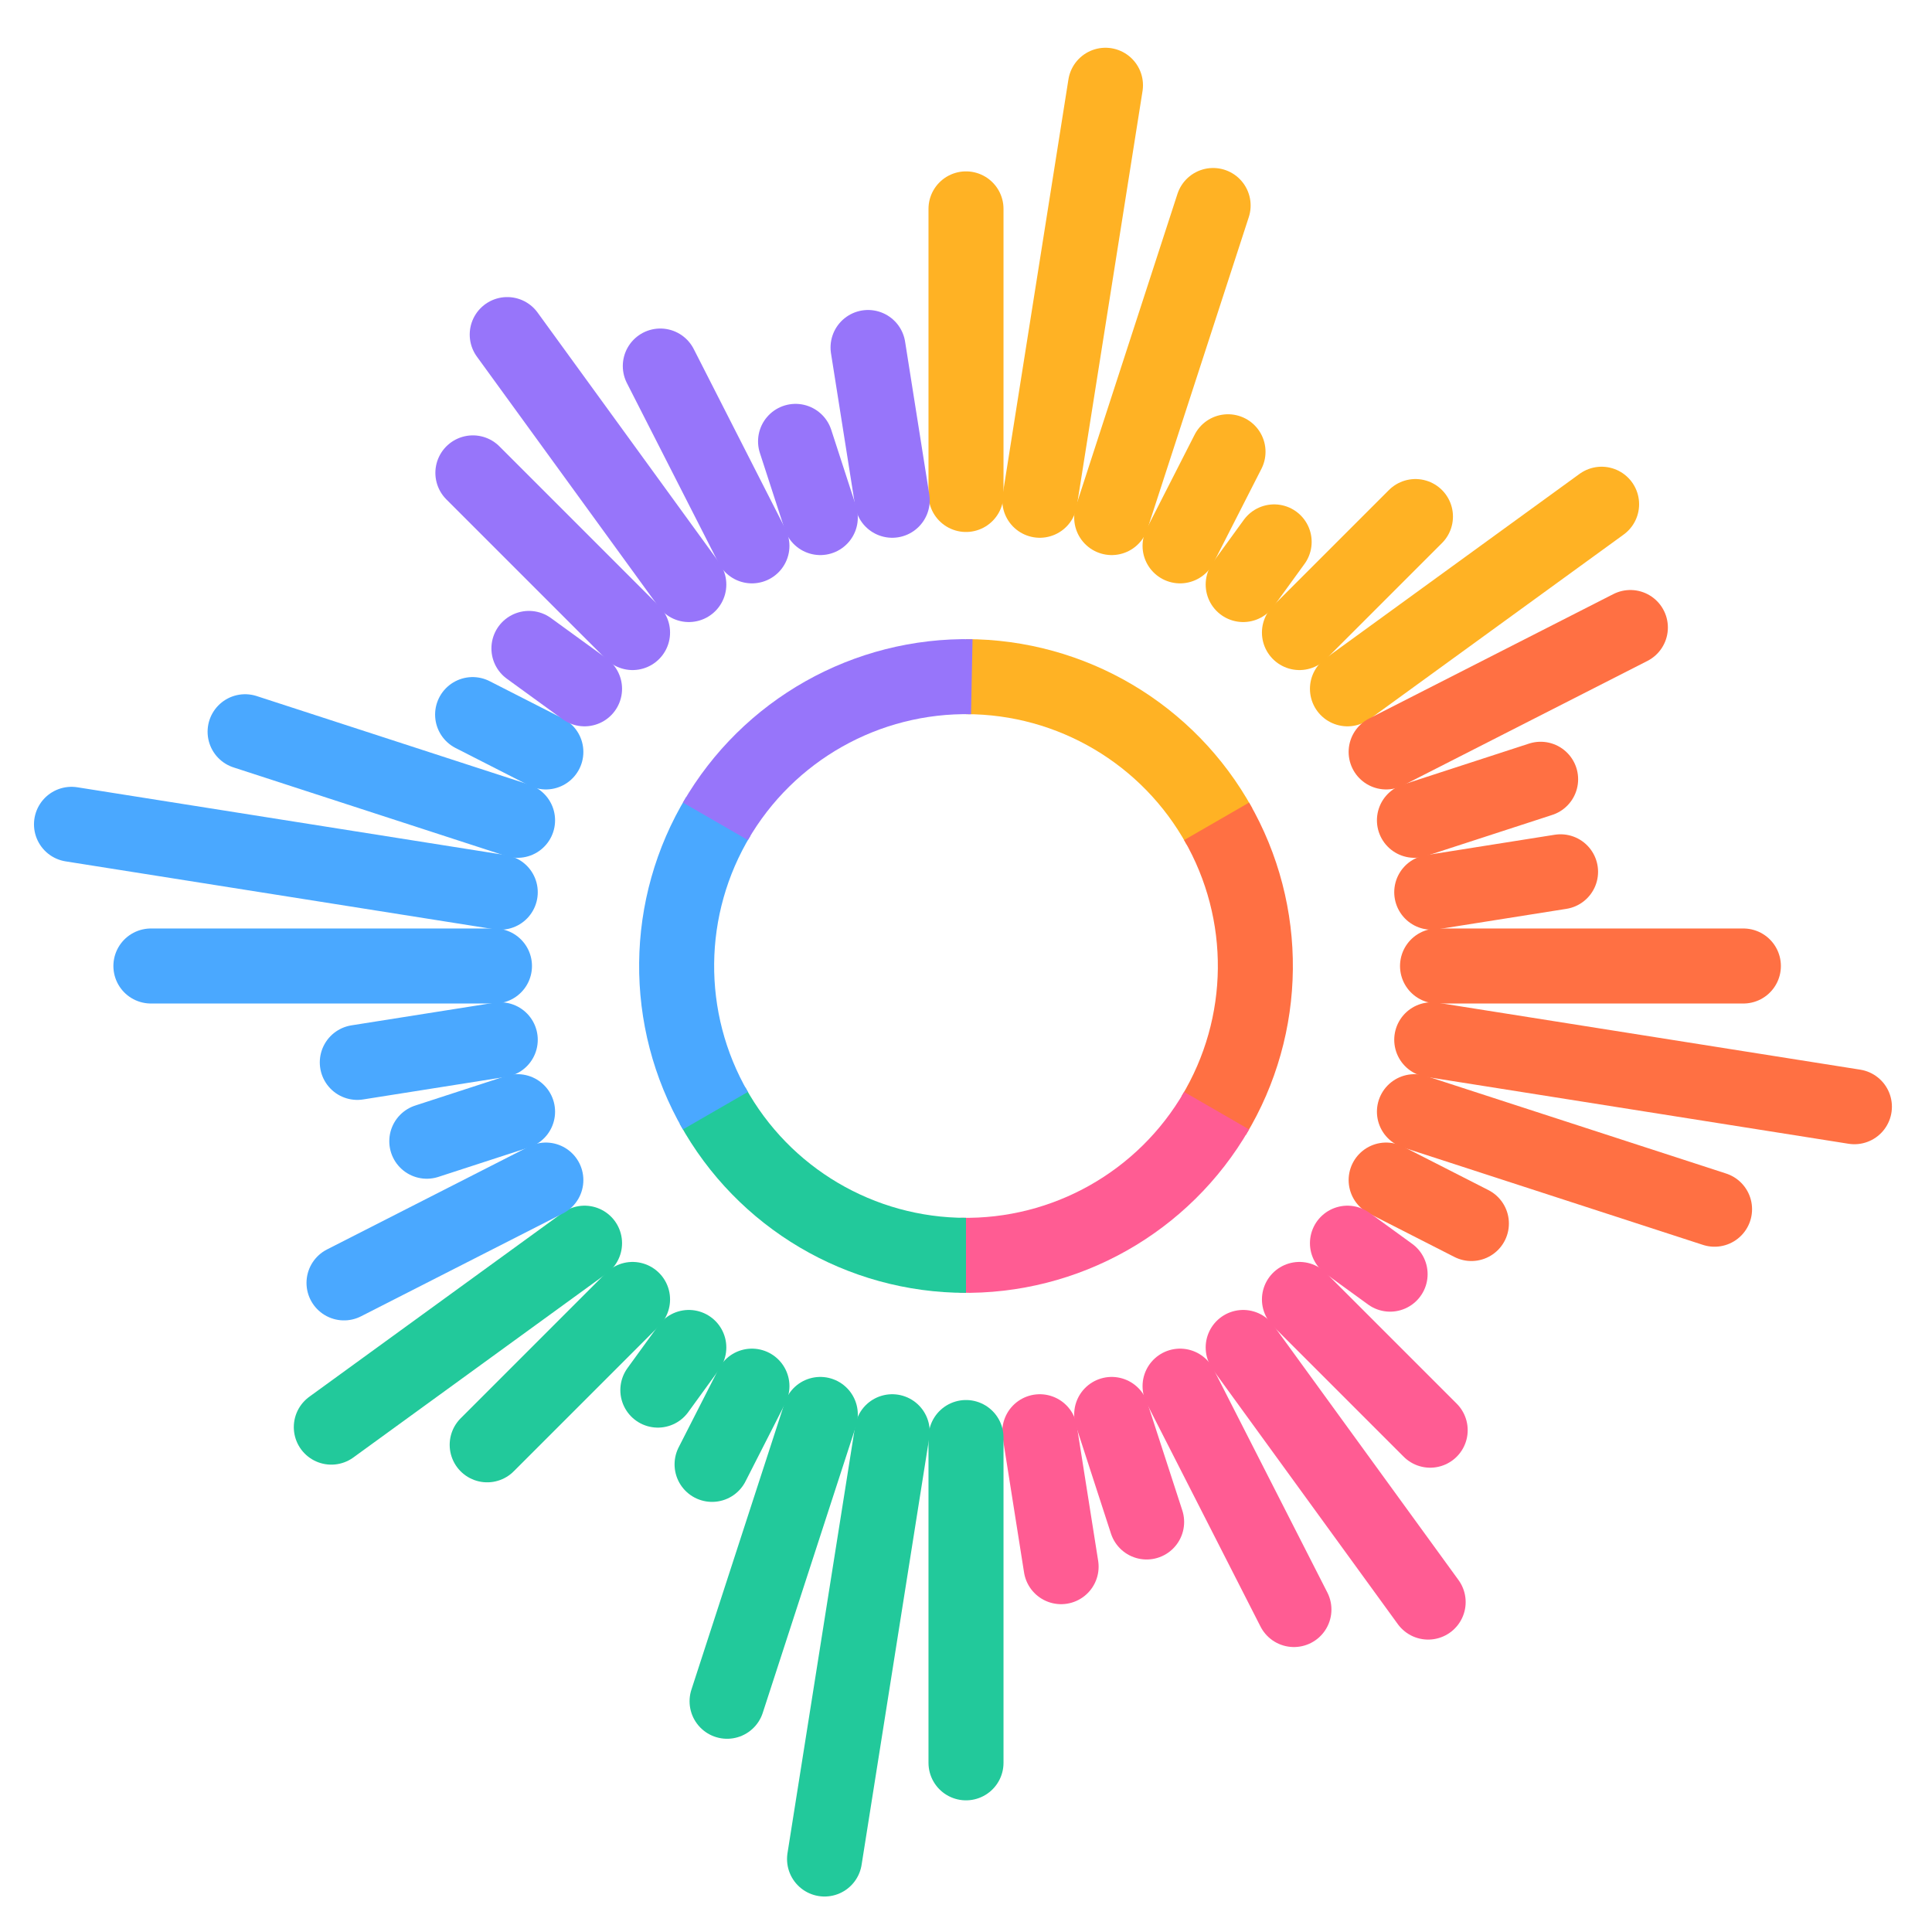
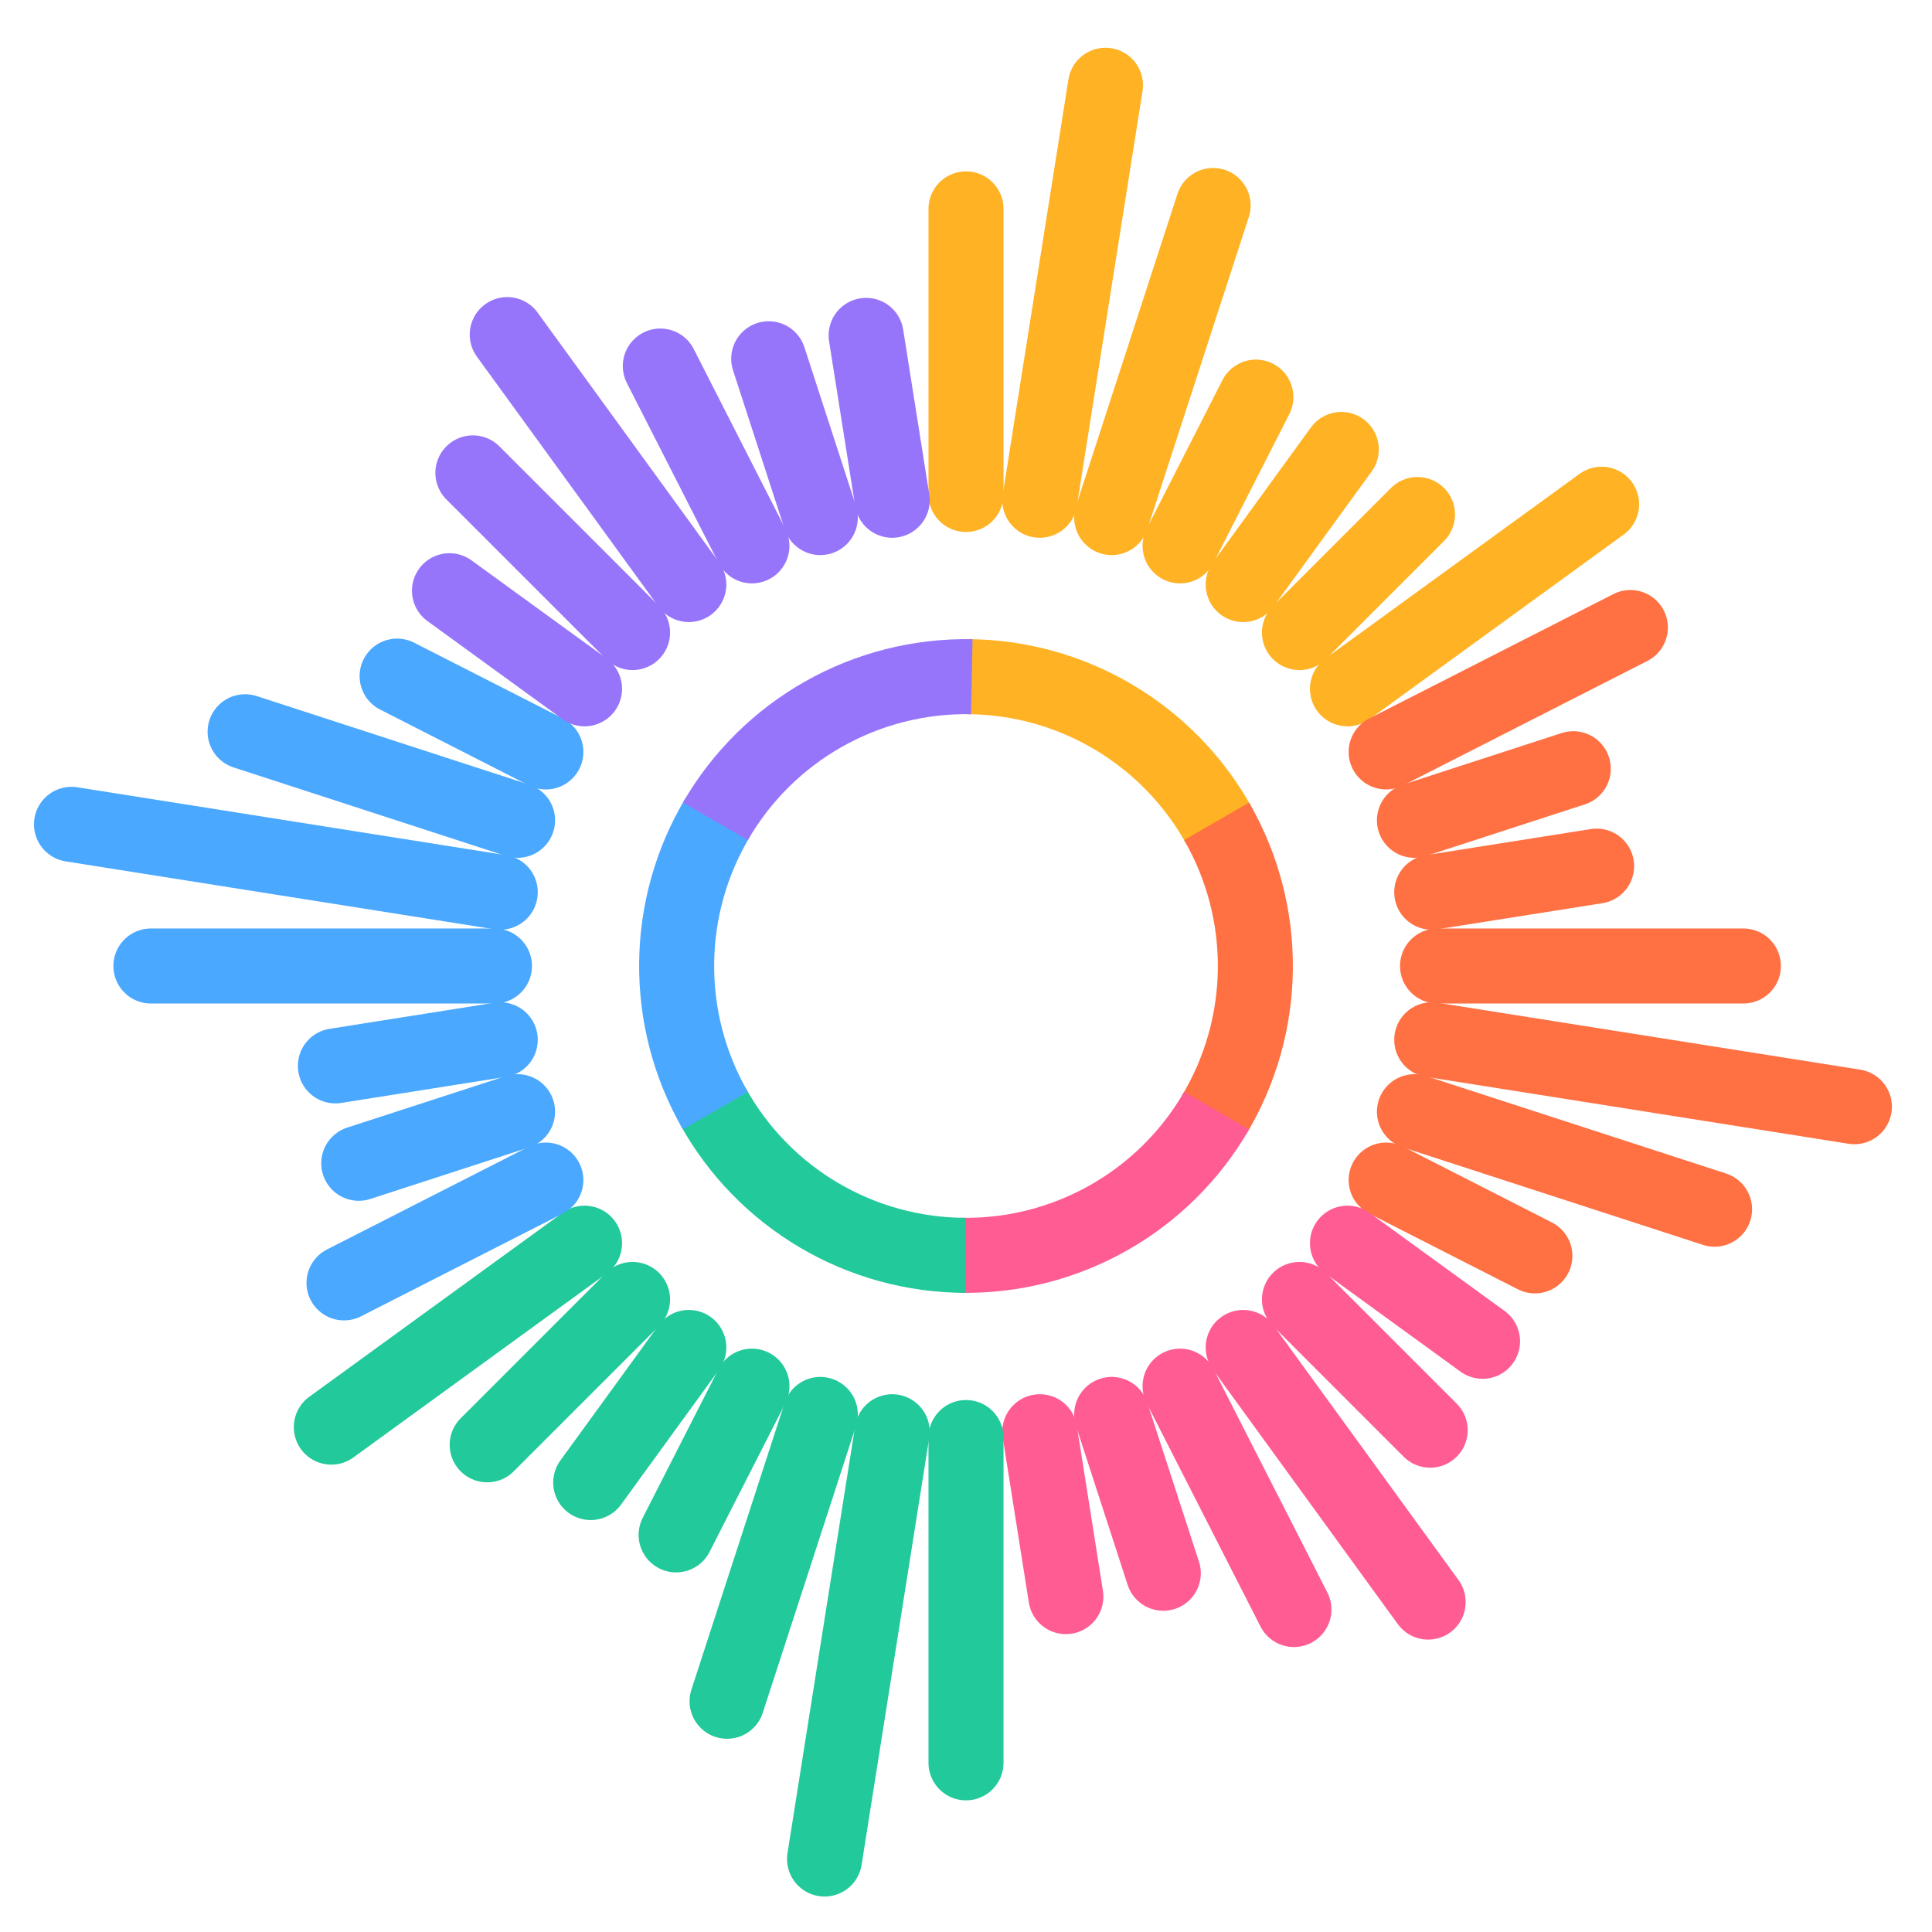
<svg xmlns="http://www.w3.org/2000/svg" viewBox="0 0 512 512">
  <g transform="translate(256 256) scale(1.42) translate(-256 -256)">
    <line x1="256.00" y1="168.00" x2="256.00" y2="114.70" stroke="#ffb224" stroke-width="14" stroke-linecap="round" />
    <line x1="269.77" y1="169.08" x2="282.03" y2="91.63" stroke="#ffb224" stroke-width="14" stroke-linecap="round" />
    <line x1="283.19" y1="172.31" x2="302.12" y2="114.07" stroke="#ffb224" stroke-width="14" stroke-linecap="round" />
-     <line x1="295.95" y1="177.59" x2="304.90" y2="160.03" stroke="#ffb224" stroke-width="14" stroke-linecap="round" />
-     <line x1="307.73" y1="184.81" x2="313.51" y2="176.85" stroke="#ffb224" stroke-width="14" stroke-linecap="round" />
-     <line x1="318.23" y1="193.77" x2="339.88" y2="172.12" stroke="#ffb224" stroke-width="14" stroke-linecap="round" />
+     <line x1="295.95" y1="177.59" x2="310.10" y2="149.83" stroke="#ffb224" stroke-width="14" stroke-linecap="round" />
+     <line x1="307.73" y1="184.81" x2="326.04" y2="159.60" stroke="#ffb224" stroke-width="14" stroke-linecap="round" />
+     <line x1="318.23" y1="193.77" x2="340.26" y2="171.74" stroke="#ffb224" stroke-width="14" stroke-linecap="round" />
    <line x1="327.19" y1="204.27" x2="374.62" y2="169.82" stroke="#ffb224" stroke-width="14" stroke-linecap="round" />
    <line x1="334.41" y1="216.05" x2="379.99" y2="192.83" stroke="#ff7043" stroke-width="14" stroke-linecap="round" />
-     <line x1="339.69" y1="228.81" x2="363.24" y2="221.15" stroke="#ff7043" stroke-width="14" stroke-linecap="round" />
-     <line x1="342.92" y1="242.23" x2="366.96" y2="238.42" stroke="#ff7043" stroke-width="14" stroke-linecap="round" />
+     <line x1="339.69" y1="228.81" x2="369.33" y2="219.18" stroke="#ff7043" stroke-width="14" stroke-linecap="round" />
+     <line x1="342.92" y1="242.23" x2="373.69" y2="237.36" stroke="#ff7043" stroke-width="14" stroke-linecap="round" />
    <line x1="344.00" y1="256.00" x2="401.08" y2="256.00" stroke="#ff7043" stroke-width="14" stroke-linecap="round" />
    <line x1="342.92" y1="269.77" x2="421.80" y2="282.26" stroke="#ff7043" stroke-width="14" stroke-linecap="round" />
    <line x1="339.69" y1="283.19" x2="395.70" y2="301.39" stroke="#ff7043" stroke-width="14" stroke-linecap="round" />
-     <line x1="334.41" y1="295.95" x2="350.32" y2="304.06" stroke="#ff7043" stroke-width="14" stroke-linecap="round" />
-     <line x1="327.19" y1="307.73" x2="335.15" y2="313.51" stroke="#ff5c93" stroke-width="14" stroke-linecap="round" />
+     <line x1="334.41" y1="295.95" x2="362.17" y2="310.10" stroke="#ff7043" stroke-width="14" stroke-linecap="round" />
+     <line x1="327.19" y1="307.73" x2="352.40" y2="326.04" stroke="#ff5c93" stroke-width="14" stroke-linecap="round" />
    <line x1="318.23" y1="318.23" x2="342.63" y2="342.63" stroke="#ff5c93" stroke-width="14" stroke-linecap="round" />
    <line x1="307.73" y1="327.19" x2="342.25" y2="374.71" stroke="#ff5c93" stroke-width="14" stroke-linecap="round" />
    <line x1="295.95" y1="334.41" x2="317.20" y2="376.10" stroke="#ff5c93" stroke-width="14" stroke-linecap="round" />
-     <line x1="283.19" y1="339.69" x2="289.71" y2="359.76" stroke="#ff5c93" stroke-width="14" stroke-linecap="round" />
-     <line x1="269.77" y1="342.92" x2="273.75" y2="368.10" stroke="#ff5c93" stroke-width="14" stroke-linecap="round" />
+     <line x1="283.19" y1="339.69" x2="292.82" y2="369.33" stroke="#ff5c93" stroke-width="14" stroke-linecap="round" />
+     <line x1="269.77" y1="342.92" x2="274.64" y2="373.69" stroke="#ff5c93" stroke-width="14" stroke-linecap="round" />
    <line x1="256.00" y1="344.00" x2="256.00" y2="404.71" stroke="#22c99b" stroke-width="14" stroke-linecap="round" />
    <line x1="242.23" y1="342.92" x2="229.60" y2="422.66" stroke="#22c99b" stroke-width="14" stroke-linecap="round" />
    <line x1="228.81" y1="339.69" x2="211.41" y2="393.22" stroke="#22c99b" stroke-width="14" stroke-linecap="round" />
-     <line x1="216.05" y1="334.41" x2="208.61" y2="349.01" stroke="#22c99b" stroke-width="14" stroke-linecap="round" />
-     <line x1="204.27" y1="327.19" x2="198.49" y2="335.15" stroke="#22c99b" stroke-width="14" stroke-linecap="round" />
+     <line x1="216.05" y1="334.41" x2="201.90" y2="362.17" stroke="#22c99b" stroke-width="14" stroke-linecap="round" />
+     <line x1="204.27" y1="327.19" x2="185.96" y2="352.40" stroke="#22c99b" stroke-width="14" stroke-linecap="round" />
    <line x1="193.77" y1="318.23" x2="166.64" y2="345.36" stroke="#22c99b" stroke-width="14" stroke-linecap="round" />
    <line x1="184.81" y1="307.73" x2="137.55" y2="342.06" stroke="#22c99b" stroke-width="14" stroke-linecap="round" />
    <line x1="177.59" y1="295.95" x2="139.92" y2="315.14" stroke="#4aa8ff" stroke-width="14" stroke-linecap="round" />
-     <line x1="172.31" y1="283.19" x2="155.37" y2="288.70" stroke="#4aa8ff" stroke-width="14" stroke-linecap="round" />
-     <line x1="169.08" y1="269.77" x2="142.40" y2="273.99" stroke="#4aa8ff" stroke-width="14" stroke-linecap="round" />
+     <line x1="172.31" y1="283.19" x2="142.67" y2="292.82" stroke="#4aa8ff" stroke-width="14" stroke-linecap="round" />
+     <line x1="169.08" y1="269.77" x2="138.31" y2="274.64" stroke="#4aa8ff" stroke-width="14" stroke-linecap="round" />
    <line x1="168.00" y1="256.00" x2="103.88" y2="256.00" stroke="#4aa8ff" stroke-width="14" stroke-linecap="round" />
    <line x1="169.08" y1="242.23" x2="89.06" y2="229.56" stroke="#4aa8ff" stroke-width="14" stroke-linecap="round" />
    <line x1="172.31" y1="228.81" x2="121.46" y2="212.28" stroke="#4aa8ff" stroke-width="14" stroke-linecap="round" />
-     <line x1="177.59" y1="216.05" x2="163.92" y2="209.08" stroke="#4aa8ff" stroke-width="14" stroke-linecap="round" />
-     <line x1="184.81" y1="204.27" x2="174.43" y2="196.73" stroke="#9775fa" stroke-width="14" stroke-linecap="round" />
+     <line x1="177.59" y1="216.05" x2="149.83" y2="201.90" stroke="#4aa8ff" stroke-width="14" stroke-linecap="round" />
+     <line x1="184.81" y1="204.27" x2="159.60" y2="185.96" stroke="#9775fa" stroke-width="14" stroke-linecap="round" />
    <line x1="193.77" y1="193.77" x2="163.97" y2="163.97" stroke="#9775fa" stroke-width="14" stroke-linecap="round" />
    <line x1="204.27" y1="184.81" x2="170.38" y2="138.16" stroke="#9775fa" stroke-width="14" stroke-linecap="round" />
    <line x1="216.05" y1="177.59" x2="198.95" y2="144.03" stroke="#9775fa" stroke-width="14" stroke-linecap="round" />
-     <line x1="228.81" y1="172.31" x2="224.19" y2="158.09" stroke="#9775fa" stroke-width="14" stroke-linecap="round" />
-     <line x1="242.23" y1="169.08" x2="237.72" y2="140.57" stroke="#9775fa" stroke-width="14" stroke-linecap="round" />
+     <line x1="228.81" y1="172.31" x2="219.18" y2="142.67" stroke="#9775fa" stroke-width="14" stroke-linecap="round" />
+     <line x1="242.23" y1="169.08" x2="237.36" y2="138.31" stroke="#9775fa" stroke-width="14" stroke-linecap="round" />
    <path d="M 256.00 202.00 A 54 54 0 0 1 303.30 229.94" fill="none" stroke="#ffb224" stroke-width="14" />
    <path d="M 302.77 229.00 A 54 54 0 0 1 302.22 283.93" fill="none" stroke="#ff7043" stroke-width="14" />
    <path d="M 302.77 283.00 A 54 54 0 0 1 254.92 309.99" fill="none" stroke="#ff5c93" stroke-width="14" />
    <path d="M 256.00 310.00 A 54 54 0 0 1 208.70 282.06" fill="none" stroke="#22c99b" stroke-width="14" />
    <path d="M 209.23 283.00 A 54 54 0 0 1 209.78 228.07" fill="none" stroke="#4aa8ff" stroke-width="14" />
    <path d="M 209.23 229.00 A 54 54 0 0 1 257.08 202.01" fill="none" stroke="#9775fa" stroke-width="14" />
  </g>
</svg>
